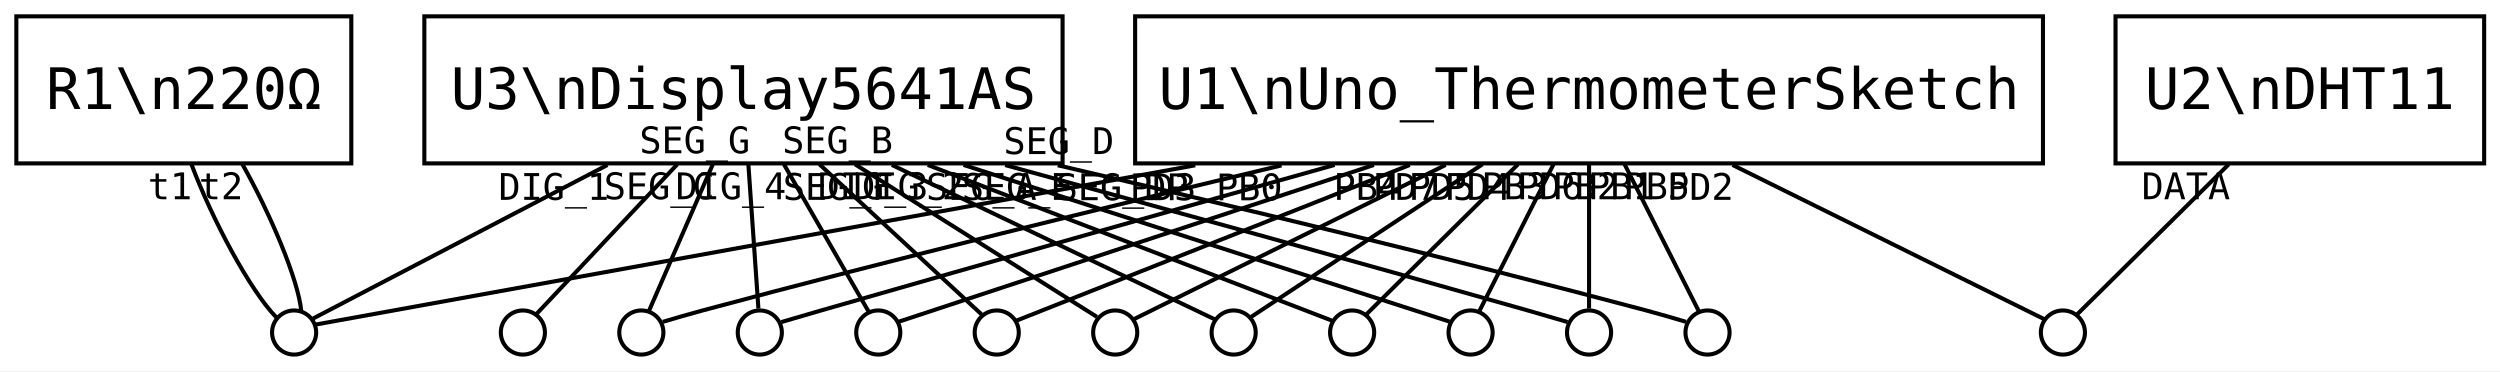
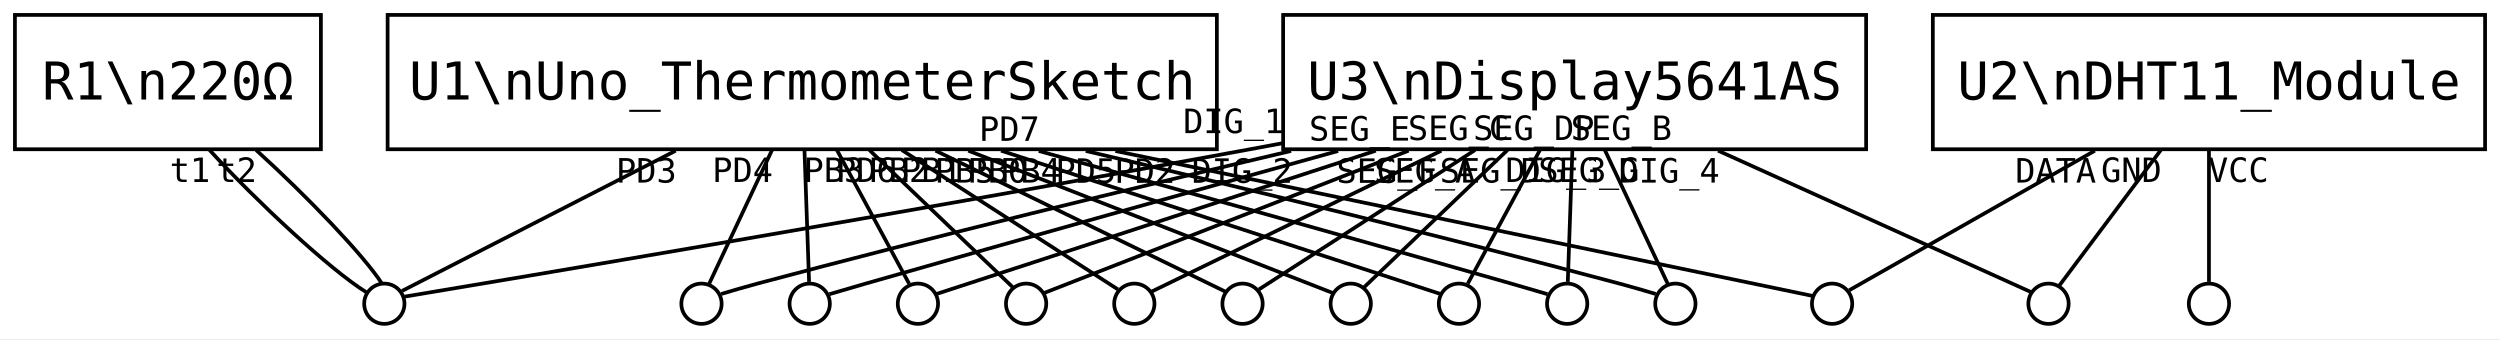
- <svg xmlns="http://www.w3.org/2000/svg" width="612pt" height="91pt" viewBox="0.00 0.00 612.00 91.00">
+ <svg xmlns="http://www.w3.org/2000/svg" width="670pt" height="91pt" viewBox="0.00 0.00 670.00 91.00">
  <g id="graph0" class="graph" transform="scale(1 1) rotate(0) translate(4 86.8)">
-     <polygon fill="white" stroke="none" points="-4,4 -4,-86.8 608.12,-86.8 608.12,4 -4,4" />
+     <polygon fill="white" stroke="none" points="-4,4 -4,-86.8 666,-86.8 666,4 -4,4" />
    <g id="node1" class="node">
-       <polygon fill="none" stroke="black" points="496.12,-82.8 273.88,-82.8 273.88,-46.8 496.12,-46.8 496.12,-82.8" />
-       <text xml:space="preserve" text-anchor="middle" x="385" y="-60.12" font-family="monospace" font-size="14.00">U1\nUno_ThermometerSketch</text>
+       <polygon fill="none" stroke="black" points="322.12,-82.8 99.88,-82.8 99.88,-46.8 322.12,-46.8 322.12,-82.8" />
+       <text xml:space="preserve" text-anchor="middle" x="211" y="-60.12" font-family="monospace" font-size="14.00">U1\nUno_ThermometerSketch</text>
    </g>
    <g id="node6" class="node">
-       <ellipse fill="none" stroke="black" cx="68" cy="-5.4" rx="5.4" ry="5.4" />
+       <ellipse fill="none" stroke="black" cx="445" cy="-5.4" rx="5.4" ry="5.4" />
+     </g>
+     <g id="edge12" class="edge">
+       <path fill="none" stroke="black" d="M286.99,-46.35C329.23,-36.42 382.67,-23.46 430,-10.8 433.25,-9.93 436.87,-8.87 439.74,-8.01" />
+       <text xml:space="preserve" text-anchor="middle" x="286.99" y="-37.8" font-family="monospace" font-size="9.00">PD5</text>
+     </g>
+     <g id="node7" class="node">
+       <ellipse fill="none" stroke="black" cx="184" cy="-5.4" rx="5.4" ry="5.4" />
+     </g>
+     <g id="edge11" class="edge">
+       <path fill="none" stroke="black" d="M202.9,-46.58C197.06,-34.16 189.6,-18.31 186.06,-10.77" />
+       <text xml:space="preserve" text-anchor="middle" x="195.02" y="-38.03" font-family="monospace" font-size="9.00">PD4</text>
+     </g>
+     <g id="node8" class="node">
+       <ellipse fill="none" stroke="black" cx="213" cy="-5.4" rx="5.4" ry="5.4" />
+     </g>
+     <g id="edge6" class="edge">
+       <path fill="none" stroke="black" d="M211.6,-46.58C212.02,-34.43 212.56,-18.99 212.83,-11.26" />
+       <text xml:space="preserve" text-anchor="middle" x="219.48" y="-38.03" font-family="monospace" font-size="9.00">PB3</text>
+     </g>
+     <g id="node9" class="node">
+       <ellipse fill="none" stroke="black" cx="242" cy="-5.4" rx="5.4" ry="5.4" />
+     </g>
+     <g id="edge13" class="edge">
+       <path fill="none" stroke="black" d="M220.3,-46.58C227.01,-34.16 235.57,-18.31 239.64,-10.77" />
+       <text xml:space="preserve" text-anchor="middle" x="228.18" y="-38.03" font-family="monospace" font-size="9.00">PD6</text>
+     </g>
+     <g id="node10" class="node">
+       <ellipse fill="none" stroke="black" cx="487" cy="-5.4" rx="5.4" ry="5.4" />
+     </g>
+     <g id="edge9" class="edge">
+       <path fill="none" stroke="black" d="M294.93,-46.34C365.67,-31.63 458.91,-12.24 481.77,-7.49" />
+       <text xml:space="preserve" text-anchor="middle" x="302.81" y="-37.79" font-family="monospace" font-size="9.00">PD2</text>
+     </g>
+     <g id="node11" class="node">
+       <ellipse fill="none" stroke="black" cx="99" cy="-5.4" rx="5.4" ry="5.4" />
    </g>
    <g id="edge10" class="edge">
-       <path fill="none" stroke="black" d="M288.6,-46.34C206.63,-31.5 98.34,-11.89 73.32,-7.36" />
-       <text xml:space="preserve" text-anchor="middle" x="280.72" y="-37.79" font-family="monospace" font-size="9.00">PD3</text>
+       <path fill="none" stroke="black" d="M177.09,-46.42C150.57,-32.83 116.16,-15.2 103.74,-8.83" />
+       <text xml:space="preserve" text-anchor="middle" x="169.22" y="-37.87" font-family="monospace" font-size="9.00">PD3</text>
    </g>
-     <g id="node7" class="node">
-       <ellipse fill="none" stroke="black" cx="298" cy="-5.4" rx="5.4" ry="5.4" />
-     </g>
-     <g id="edge6" class="edge">
-       <path fill="none" stroke="black" d="M358.9,-46.58C338.68,-33.24 312.45,-15.93 302.29,-9.23" />
-       <text xml:space="preserve" text-anchor="middle" x="366.77" y="-38.03" font-family="monospace" font-size="9.00">PB3</text>
-     </g>
-     <g id="node8" class="node">
-       <ellipse fill="none" stroke="black" cx="327" cy="-5.4" rx="5.4" ry="5.4" />
-     </g>
-     <g id="edge13" class="edge">
-       <path fill="none" stroke="black" d="M367.6,-46.58C354.52,-33.63 337.67,-16.96 330.49,-9.85" />
-       <text xml:space="preserve" text-anchor="middle" x="375.47" y="-38.03" font-family="monospace" font-size="9.00">PD6</text>
-     </g>
-     <g id="node9" class="node">
-       <ellipse fill="none" stroke="black" cx="501" cy="-5.4" rx="5.4" ry="5.4" />
-     </g>
-     <g id="edge9" class="edge">
-       <path fill="none" stroke="black" d="M420.12,-46.42C447.86,-32.7 483.92,-14.85 496.46,-8.65" />
-       <text xml:space="preserve" text-anchor="middle" x="412.24" y="-37.87" font-family="monospace" font-size="9.00">PD2</text>
-     </g>
-     <g id="node10" class="node">
-       <ellipse fill="none" stroke="black" cx="356" cy="-5.4" rx="5.4" ry="5.4" />
+     <g id="node12" class="node">
+       <ellipse fill="none" stroke="black" cx="271" cy="-5.4" rx="5.4" ry="5.4" />
    </g>
    <g id="edge5" class="edge">
-       <path fill="none" stroke="black" d="M376.3,-46.58C370.03,-34.16 362.02,-18.31 358.21,-10.77" />
-       <text xml:space="preserve" text-anchor="middle" x="384.17" y="-38.03" font-family="monospace" font-size="9.00">PB2</text>
+       <path fill="none" stroke="black" d="M229,-46.58C242.53,-33.63 259.96,-16.96 267.39,-9.85" />
+       <text xml:space="preserve" text-anchor="middle" x="236.88" y="-38.03" font-family="monospace" font-size="9.00">PB2</text>
    </g>
-     <g id="node11" class="node">
-       <ellipse fill="none" stroke="black" cx="385" cy="-5.4" rx="5.4" ry="5.4" />
+     <g id="node13" class="node">
+       <ellipse fill="none" stroke="black" cx="300" cy="-5.4" rx="5.4" ry="5.4" />
    </g>
    <g id="edge4" class="edge">
-       <path fill="none" stroke="black" d="M385,-46.58C385,-34.43 385,-18.99 385,-11.26" />
-       <text xml:space="preserve" text-anchor="middle" x="392.88" y="-38.03" font-family="monospace" font-size="9.00">PB1</text>
+       <path fill="none" stroke="black" d="M237.7,-46.58C258.39,-33.24 285.22,-15.93 295.61,-9.23" />
+       <text xml:space="preserve" text-anchor="middle" x="245.58" y="-38.03" font-family="monospace" font-size="9.00">PB1</text>
    </g>
-     <g id="node12" class="node">
-       <ellipse fill="none" stroke="black" cx="414" cy="-5.4" rx="5.4" ry="5.4" />
+     <g id="node14" class="node">
+       <ellipse fill="none" stroke="black" cx="329" cy="-5.4" rx="5.4" ry="5.4" />
    </g>
    <g id="edge8" class="edge">
-       <path fill="none" stroke="black" d="M393.7,-46.58C399.97,-34.16 407.98,-18.31 411.79,-10.77" />
-       <text xml:space="preserve" text-anchor="middle" x="401.58" y="-38.03" font-family="monospace" font-size="9.00">PB5</text>
+       <path fill="none" stroke="black" d="M246.72,-46.42C274.94,-32.7 311.62,-14.85 324.38,-8.65" />
+       <text xml:space="preserve" text-anchor="middle" x="254.6" y="-37.87" font-family="monospace" font-size="9.00">PB5</text>
    </g>
-     <g id="node13" class="node">
-       <ellipse fill="none" stroke="black" cx="153" cy="-5.4" rx="5.4" ry="5.4" />
+     <g id="node15" class="node">
+       <ellipse fill="none" stroke="black" cx="358" cy="-5.4" rx="5.4" ry="5.4" />
    </g>
    <g id="edge3" class="edge">
-       <path fill="none" stroke="black" d="M309.71,-46.31C267.86,-36.36 214.91,-23.4 168,-10.8 164.75,-9.93 161.13,-8.87 158.26,-8.01" />
-       <text xml:space="preserve" text-anchor="middle" x="301.84" y="-37.76" font-family="monospace" font-size="9.00">PB0</text>
+       <path fill="none" stroke="black" d="M255.5,-46.42C291.33,-32.43 338.11,-14.17 353.13,-8.3" />
+       <text xml:space="preserve" text-anchor="middle" x="263.38" y="-37.87" font-family="monospace" font-size="9.00">PB0</text>
    </g>
-     <g id="node14" class="node">
-       <ellipse fill="none" stroke="black" cx="182" cy="-5.4" rx="5.4" ry="5.4" />
+     <g id="node16" class="node">
+       <ellipse fill="none" stroke="black" cx="387" cy="-5.4" rx="5.4" ry="5.4" />
    </g>
    <g id="edge7" class="edge">
-       <path fill="none" stroke="black" d="M322.71,-46.42C286.08,-36.15 238.88,-22.84 197,-10.8 193.77,-9.87 190.15,-8.81 187.27,-7.96" />
-       <text xml:space="preserve" text-anchor="middle" x="330.59" y="-37.87" font-family="monospace" font-size="9.00">PB4</text>
+       <path fill="none" stroke="black" d="M264.28,-46.42C307.99,-32.17 365.31,-13.48 382.15,-7.98" />
+       <text xml:space="preserve" text-anchor="middle" x="272.16" y="-37.87" font-family="monospace" font-size="9.00">PB4</text>
    </g>
-     <g id="node15" class="node">
-       <ellipse fill="none" stroke="black" cx="211" cy="-5.4" rx="5.4" ry="5.4" />
+     <g id="node17" class="node">
+       <ellipse fill="none" stroke="black" cx="416" cy="-5.4" rx="5.4" ry="5.4" />
    </g>
    <g id="edge14" class="edge">
-       <path fill="none" stroke="black" d="M332.32,-46.42C289.11,-32.17 232.45,-13.48 215.8,-7.98" />
-       <text xml:space="preserve" text-anchor="middle" x="340.2" y="-37.87" font-family="monospace" font-size="9.00">PD7</text>
-     </g>
-     <g id="node16" class="node">
-       <ellipse fill="none" stroke="black" cx="240" cy="-5.4" rx="5.4" ry="5.4" />
-     </g>
-     <g id="edge12" class="edge">
-       <path fill="none" stroke="black" d="M341.1,-46.42C305.76,-32.43 259.62,-14.17 244.8,-8.3" />
-       <text xml:space="preserve" text-anchor="middle" x="348.98" y="-37.87" font-family="monospace" font-size="9.00">PD5</text>
-     </g>
-     <g id="node17" class="node">
-       <ellipse fill="none" stroke="black" cx="269" cy="-5.4" rx="5.4" ry="5.4" />
-     </g>
-     <g id="edge11" class="edge">
-       <path fill="none" stroke="black" d="M349.88,-46.42C322.14,-32.7 286.08,-14.85 273.54,-8.65" />
-       <text xml:space="preserve" text-anchor="middle" x="357.76" y="-37.87" font-family="monospace" font-size="9.00">PD4</text>
+       <path fill="none" stroke="black" d="M274.39,-46.34C311.36,-36.11 358.86,-22.86 401,-10.8 404.24,-9.87 407.86,-8.81 410.73,-7.96" />
+       <text xml:space="preserve" text-anchor="middle" x="266.52" y="-49.04" font-family="monospace" font-size="9.00">PD7</text>
    </g>
    <g id="node2" class="node">
-       <polygon fill="none" stroke="black" points="604.12,-82.8 513.88,-82.8 513.88,-46.8 604.12,-46.8 604.12,-82.8" />
-       <text xml:space="preserve" text-anchor="middle" x="559" y="-60.12" font-family="monospace" font-size="14.00">U2\nDHT11</text>
+       <polygon fill="none" stroke="black" points="662,-82.8 514,-82.8 514,-46.8 662,-46.8 662,-82.8" />
+       <text xml:space="preserve" text-anchor="middle" x="588" y="-60.12" font-family="monospace" font-size="14.00">U2\nDHT11_Module</text>
+     </g>
+     <g id="node5" class="node">
+       <ellipse fill="none" stroke="black" cx="545" cy="-5.4" rx="5.4" ry="5.4" />
+     </g>
+     <g id="edge16" class="edge">
+       <path fill="none" stroke="black" d="M575.1,-46.58C565.6,-33.9 553.42,-17.64 547.92,-10.3" />
+       <text xml:space="preserve" text-anchor="middle" x="567.22" y="-38.03" font-family="monospace" font-size="9.00">GND</text>
    </g>
    <g id="edge15" class="edge">
-       <path fill="none" stroke="black" d="M541.6,-46.58C528.52,-33.63 511.67,-16.96 504.49,-9.85" />
-       <text xml:space="preserve" text-anchor="middle" x="531.1" y="-38.03" font-family="monospace" font-size="9.00">DATA</text>
+       <path fill="none" stroke="black" d="M557.42,-46.42C533.73,-32.96 503.08,-15.54 491.6,-9.02" />
+       <text xml:space="preserve" text-anchor="middle" x="546.92" y="-37.87" font-family="monospace" font-size="9.00">DATA</text>
+     </g>
+     <g id="node18" class="node">
+       <ellipse fill="none" stroke="black" cx="588" cy="-5.4" rx="5.4" ry="5.4" />
+     </g>
+     <g id="edge17" class="edge">
+       <path fill="none" stroke="black" d="M588,-46.58C588,-34.43 588,-18.99 588,-11.26" />
+       <text xml:space="preserve" text-anchor="middle" x="595.88" y="-38.03" font-family="monospace" font-size="9.00">VCC</text>
    </g>
    <g id="node3" class="node">
-       <polygon fill="none" stroke="black" points="256.12,-82.8 99.88,-82.8 99.88,-46.8 256.12,-46.8 256.12,-82.8" />
-       <text xml:space="preserve" text-anchor="middle" x="178" y="-60.12" font-family="monospace" font-size="14.00">U3\nDisplay5641AS</text>
+       <polygon fill="none" stroke="black" points="496.12,-82.8 339.88,-82.8 339.88,-46.8 496.12,-46.8 496.12,-82.8" />
+       <text xml:space="preserve" text-anchor="middle" x="418" y="-60.12" font-family="monospace" font-size="14.00">U3\nDisplay5641AS</text>
    </g>
-     <g id="node5" class="node">
-       <ellipse fill="none" stroke="black" cx="124" cy="-5.4" rx="5.4" ry="5.4" />
+     <g id="edge21" class="edge">
+       <path fill="none" stroke="black" d="M456.45,-46.42C487.11,-32.56 527.06,-14.51 540.42,-8.47" />
+       <text xml:space="preserve" text-anchor="middle" x="443.32" y="-37.87" font-family="monospace" font-size="9.00">DIG_4</text>
+     </g>
+     <g id="edge20" class="edge">
+       <path fill="none" stroke="black" d="M426.1,-46.58C431.94,-34.16 439.4,-18.31 442.94,-10.77" />
+       <text xml:space="preserve" text-anchor="middle" x="412.98" y="-38.03" font-family="monospace" font-size="9.00">DIG_3</text>
    </g>
    <g id="edge19" class="edge">
-       <path fill="none" stroke="black" d="M161.8,-46.58C149.62,-33.63 133.93,-16.96 127.25,-9.85" />
-       <text xml:space="preserve" text-anchor="middle" x="174.92" y="-38.03" font-family="monospace" font-size="9.00">DIG_4</text>
+       <path fill="none" stroke="black" d="M342.01,-46.35C299.77,-36.42 246.33,-23.46 199,-10.8 195.75,-9.93 192.13,-8.87 189.26,-8.01" />
+       <text xml:space="preserve" text-anchor="middle" x="328.89" y="-37.8" font-family="monospace" font-size="9.00">DIG_2</text>
    </g>
-     <g id="edge16" class="edge">
-       <path fill="none" stroke="black" d="M144.7,-46.42C118.65,-32.83 84.86,-15.2 72.65,-8.83" />
-       <text xml:space="preserve" text-anchor="middle" x="131.57" y="-37.87" font-family="monospace" font-size="9.00">DIG_1</text>
+     <g id="edge28" class="edge">
+       <path fill="none" stroke="black" d="M354.61,-46.34C317.64,-36.11 270.14,-22.86 228,-10.8 224.76,-9.87 221.14,-8.81 218.27,-7.96" />
+       <text xml:space="preserve" text-anchor="middle" x="367.73" y="-37.79" font-family="monospace" font-size="9.00">SEG_F</text>
+     </g>
+     <g id="edge22" class="edge">
+       <path fill="none" stroke="black" d="M364.72,-46.42C321.01,-32.17 263.69,-13.48 246.85,-7.98" />
+       <text xml:space="preserve" text-anchor="middle" x="377.84" y="-37.87" font-family="monospace" font-size="9.00">SEG_A</text>
+     </g>
+     <g id="edge18" class="edge">
+       <path fill="none" stroke="black" d="M339.76,-48.43C336.8,-47.88 333.88,-47.33 331,-46.8 240.54,-30.09 129.88,-11.54 104.4,-7.3" />
+       <text xml:space="preserve" text-anchor="middle" x="326.63" y="-51.13" font-family="monospace" font-size="9.00">DIG_1</text>
+     </g>
+     <g id="edge27" class="edge">
+       <path fill="none" stroke="black" d="M373.5,-46.42C337.67,-32.43 290.89,-14.17 275.87,-8.3" />
+       <text xml:space="preserve" text-anchor="middle" x="360.37" y="-49.12" font-family="monospace" font-size="9.00">SEG_E</text>
+     </g>
+     <g id="edge25" class="edge">
+       <path fill="none" stroke="black" d="M382.28,-46.42C354.06,-32.7 317.38,-14.85 304.62,-8.65" />
+       <text xml:space="preserve" text-anchor="middle" x="395.4" y="-37.87" font-family="monospace" font-size="9.00">SEG_D</text>
    </g>
    <g id="edge26" class="edge">
-       <path fill="none" stroke="black" d="M214.33,-46.42C243.03,-32.7 280.33,-14.85 293.31,-8.65" />
-       <text xml:space="preserve" text-anchor="middle" x="201.2" y="-37.87" font-family="monospace" font-size="9.00">SEG_F</text>
+       <path fill="none" stroke="black" d="M391.3,-46.58C370.61,-33.24 343.78,-15.93 333.39,-9.23" />
+       <text xml:space="preserve" text-anchor="middle" x="407.05" y="-49.28" font-family="monospace" font-size="9.00">SEG_DP</text>
    </g>
-     <g id="edge20" class="edge">
-       <path fill="none" stroke="black" d="M223.11,-46.42C259.43,-32.43 306.84,-14.17 322.07,-8.3" />
-       <text xml:space="preserve" text-anchor="middle" x="236.23" y="-37.87" font-family="monospace" font-size="9.00">SEG_A</text>
+     <g id="edge24" class="edge">
+       <path fill="none" stroke="black" d="M400,-46.58C386.47,-33.63 369.04,-16.96 361.61,-9.85" />
+       <text xml:space="preserve" text-anchor="middle" x="386.87" y="-49.28" font-family="monospace" font-size="9.00">SEG_C</text>
    </g>
-     <g id="edge25" class="edge">
-       <path fill="none" stroke="black" d="M231.89,-46.42C275.89,-32.23 333.52,-13.65 350.86,-8.06" />
-       <text xml:space="preserve" text-anchor="middle" x="245.01" y="-37.87" font-family="monospace" font-size="9.00">SEG_E</text>
+     <g id="edge29" class="edge">
+       <path fill="none" stroke="black" d="M408.7,-46.58C401.99,-34.16 393.43,-18.31 389.36,-10.77" />
+       <text xml:space="preserve" text-anchor="middle" x="421.82" y="-38.03" font-family="monospace" font-size="9.00">SEG_G</text>
    </g>
    <g id="edge23" class="edge">
-       <path fill="none" stroke="black" d="M242.07,-46.39C279.43,-36.17 327.43,-22.92 370,-10.8 373.24,-9.88 376.86,-8.82 379.73,-7.97" />
-       <text xml:space="preserve" text-anchor="middle" x="255.2" y="-49.09" font-family="monospace" font-size="9.00">SEG_D</text>
-     </g>
-     <g id="edge24" class="edge">
-       <path fill="none" stroke="black" d="M254.95,-46.34C297.53,-36.43 351.34,-23.5 399,-10.8 402.25,-9.93 405.87,-8.87 408.74,-8.01" />
-       <text xml:space="preserve" text-anchor="middle" x="270.7" y="-37.79" font-family="monospace" font-size="9.00">SEG_DP</text>
-     </g>
-     <g id="edge22" class="edge">
-       <path fill="none" stroke="black" d="M170.5,-46.58C165.09,-34.16 158.19,-18.31 154.9,-10.77" />
-       <text xml:space="preserve" text-anchor="middle" x="157.37" y="-38.03" font-family="monospace" font-size="9.00">SEG_C</text>
-     </g>
-     <g id="edge27" class="edge">
-       <path fill="none" stroke="black" d="M179.2,-46.58C180.05,-34.43 181.12,-18.99 181.66,-11.26" />
-       <text xml:space="preserve" text-anchor="middle" x="166.08" y="-49.28" font-family="monospace" font-size="9.00">SEG_G</text>
-     </g>
-     <g id="edge21" class="edge">
-       <path fill="none" stroke="black" d="M187.9,-46.58C195.19,-33.9 204.54,-17.64 208.76,-10.3" />
-       <text xml:space="preserve" text-anchor="middle" x="201.03" y="-49.28" font-family="monospace" font-size="9.00">SEG_B</text>
-     </g>
-     <g id="edge18" class="edge">
-       <path fill="none" stroke="black" d="M196.6,-46.58C210.58,-33.63 228.6,-16.96 236.27,-9.85" />
-       <text xml:space="preserve" text-anchor="middle" x="209.73" y="-38.03" font-family="monospace" font-size="9.00">DIG_3</text>
-     </g>
-     <g id="edge17" class="edge">
-       <path fill="none" stroke="black" d="M205.3,-46.58C226.45,-33.24 253.88,-15.93 264.52,-9.23" />
-       <text xml:space="preserve" text-anchor="middle" x="218.43" y="-38.03" font-family="monospace" font-size="9.00">DIG_2</text>
+       <path fill="none" stroke="black" d="M417.4,-46.58C416.98,-34.43 416.44,-18.99 416.17,-11.26" />
+       <text xml:space="preserve" text-anchor="middle" x="430.52" y="-49.28" font-family="monospace" font-size="9.00">SEG_B</text>
    </g>
    <g id="node4" class="node">
      <polygon fill="none" stroke="black" points="82,-82.8 0,-82.8 0,-46.8 82,-46.8 82,-82.8" />
      <text xml:space="preserve" text-anchor="middle" x="41" y="-60.12" font-family="monospace" font-size="14.00">R1\n220Ω</text>
    </g>
    <g id="edge1" class="edge">
-       <path fill="none" stroke="black" d="M42.86,-46.58C47.94,-33.1 57.25,-15.59 63.72,-9.03" />
-       <text xml:space="preserve" text-anchor="middle" x="37.61" y="-38.03" font-family="monospace" font-size="9.00">t1</text>
+       <path fill="none" stroke="black" d="M52.16,-46.58C64.89,-32.71 84.4,-14.56 94.16,-8.48" />
+       <text xml:space="preserve" text-anchor="middle" x="46.91" y="-38.03" font-family="monospace" font-size="9.00">t1</text>
    </g>
    <g id="edge2" class="edge">
-       <path fill="none" stroke="black" d="M55.35,-46.58C62.34,-34.16 68.98,-18.31 69.74,-10.77" />
-       <text xml:space="preserve" text-anchor="middle" x="50.1" y="-38.03" font-family="monospace" font-size="9.00">t2</text>
+       <path fill="none" stroke="black" d="M64.65,-46.58C78.34,-34.16 93.54,-18.31 98.38,-10.77" />
+       <text xml:space="preserve" text-anchor="middle" x="59.4" y="-38.03" font-family="monospace" font-size="9.00">t2</text>
    </g>
  </g>
</svg>
